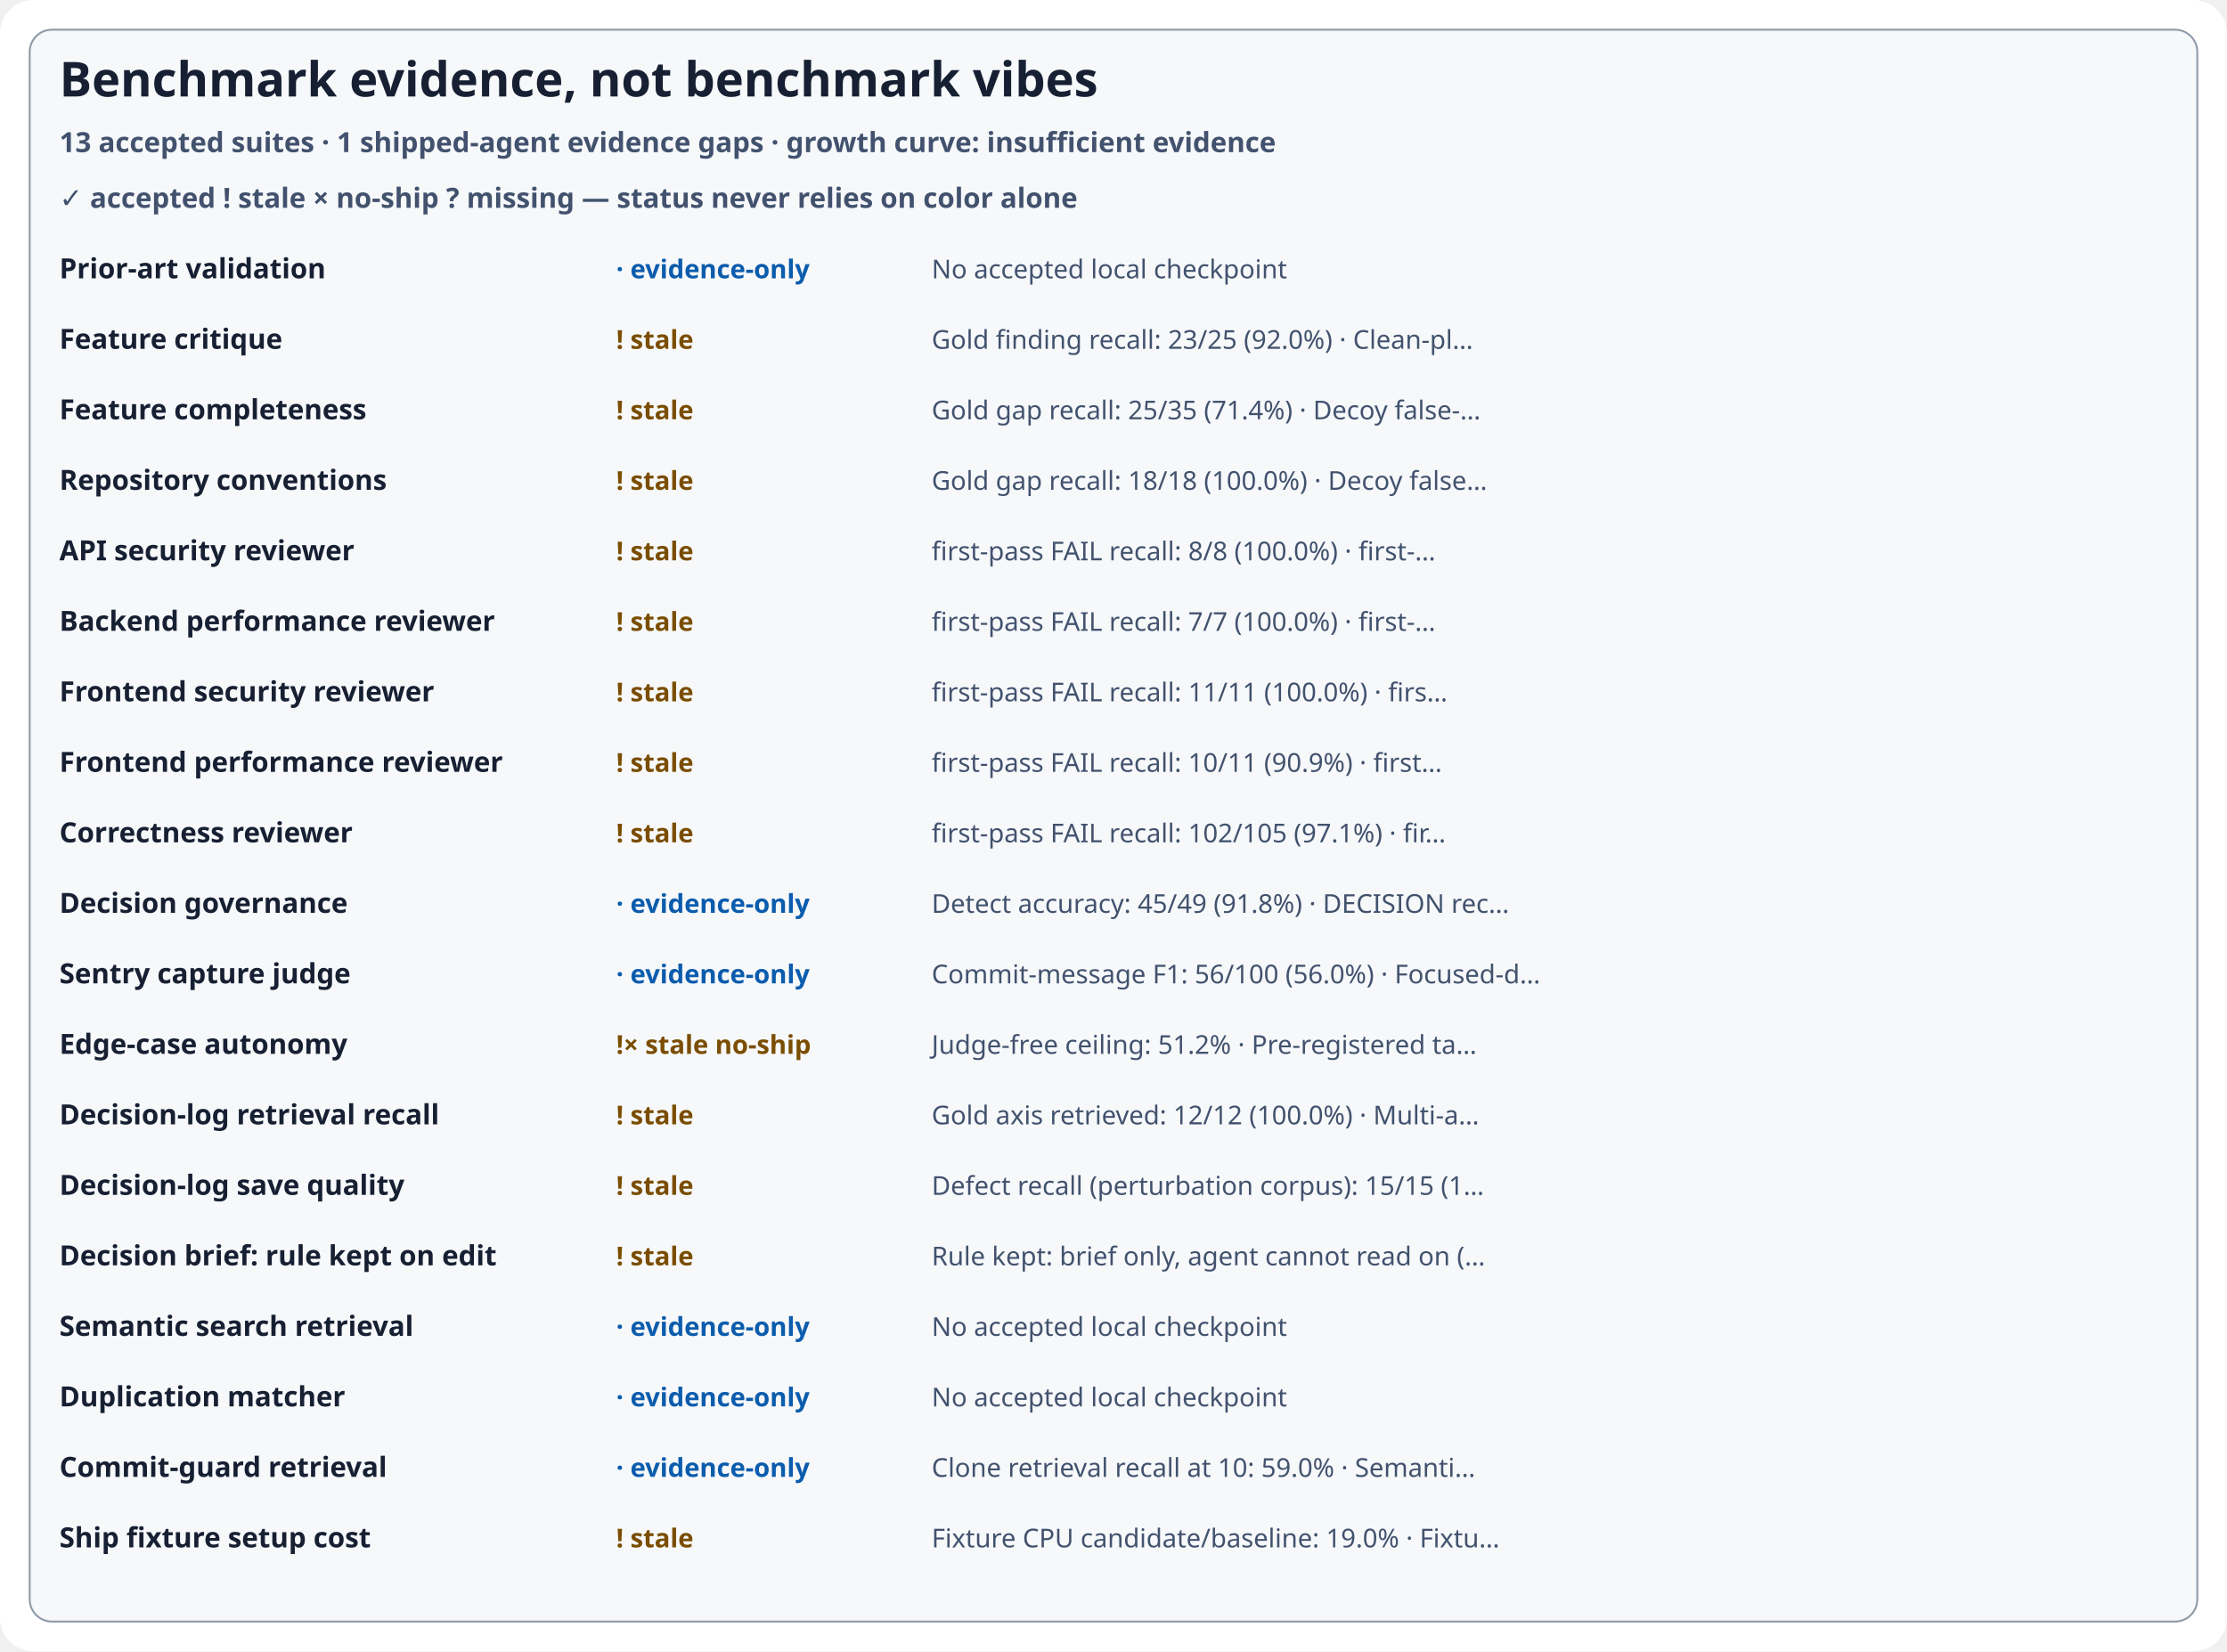
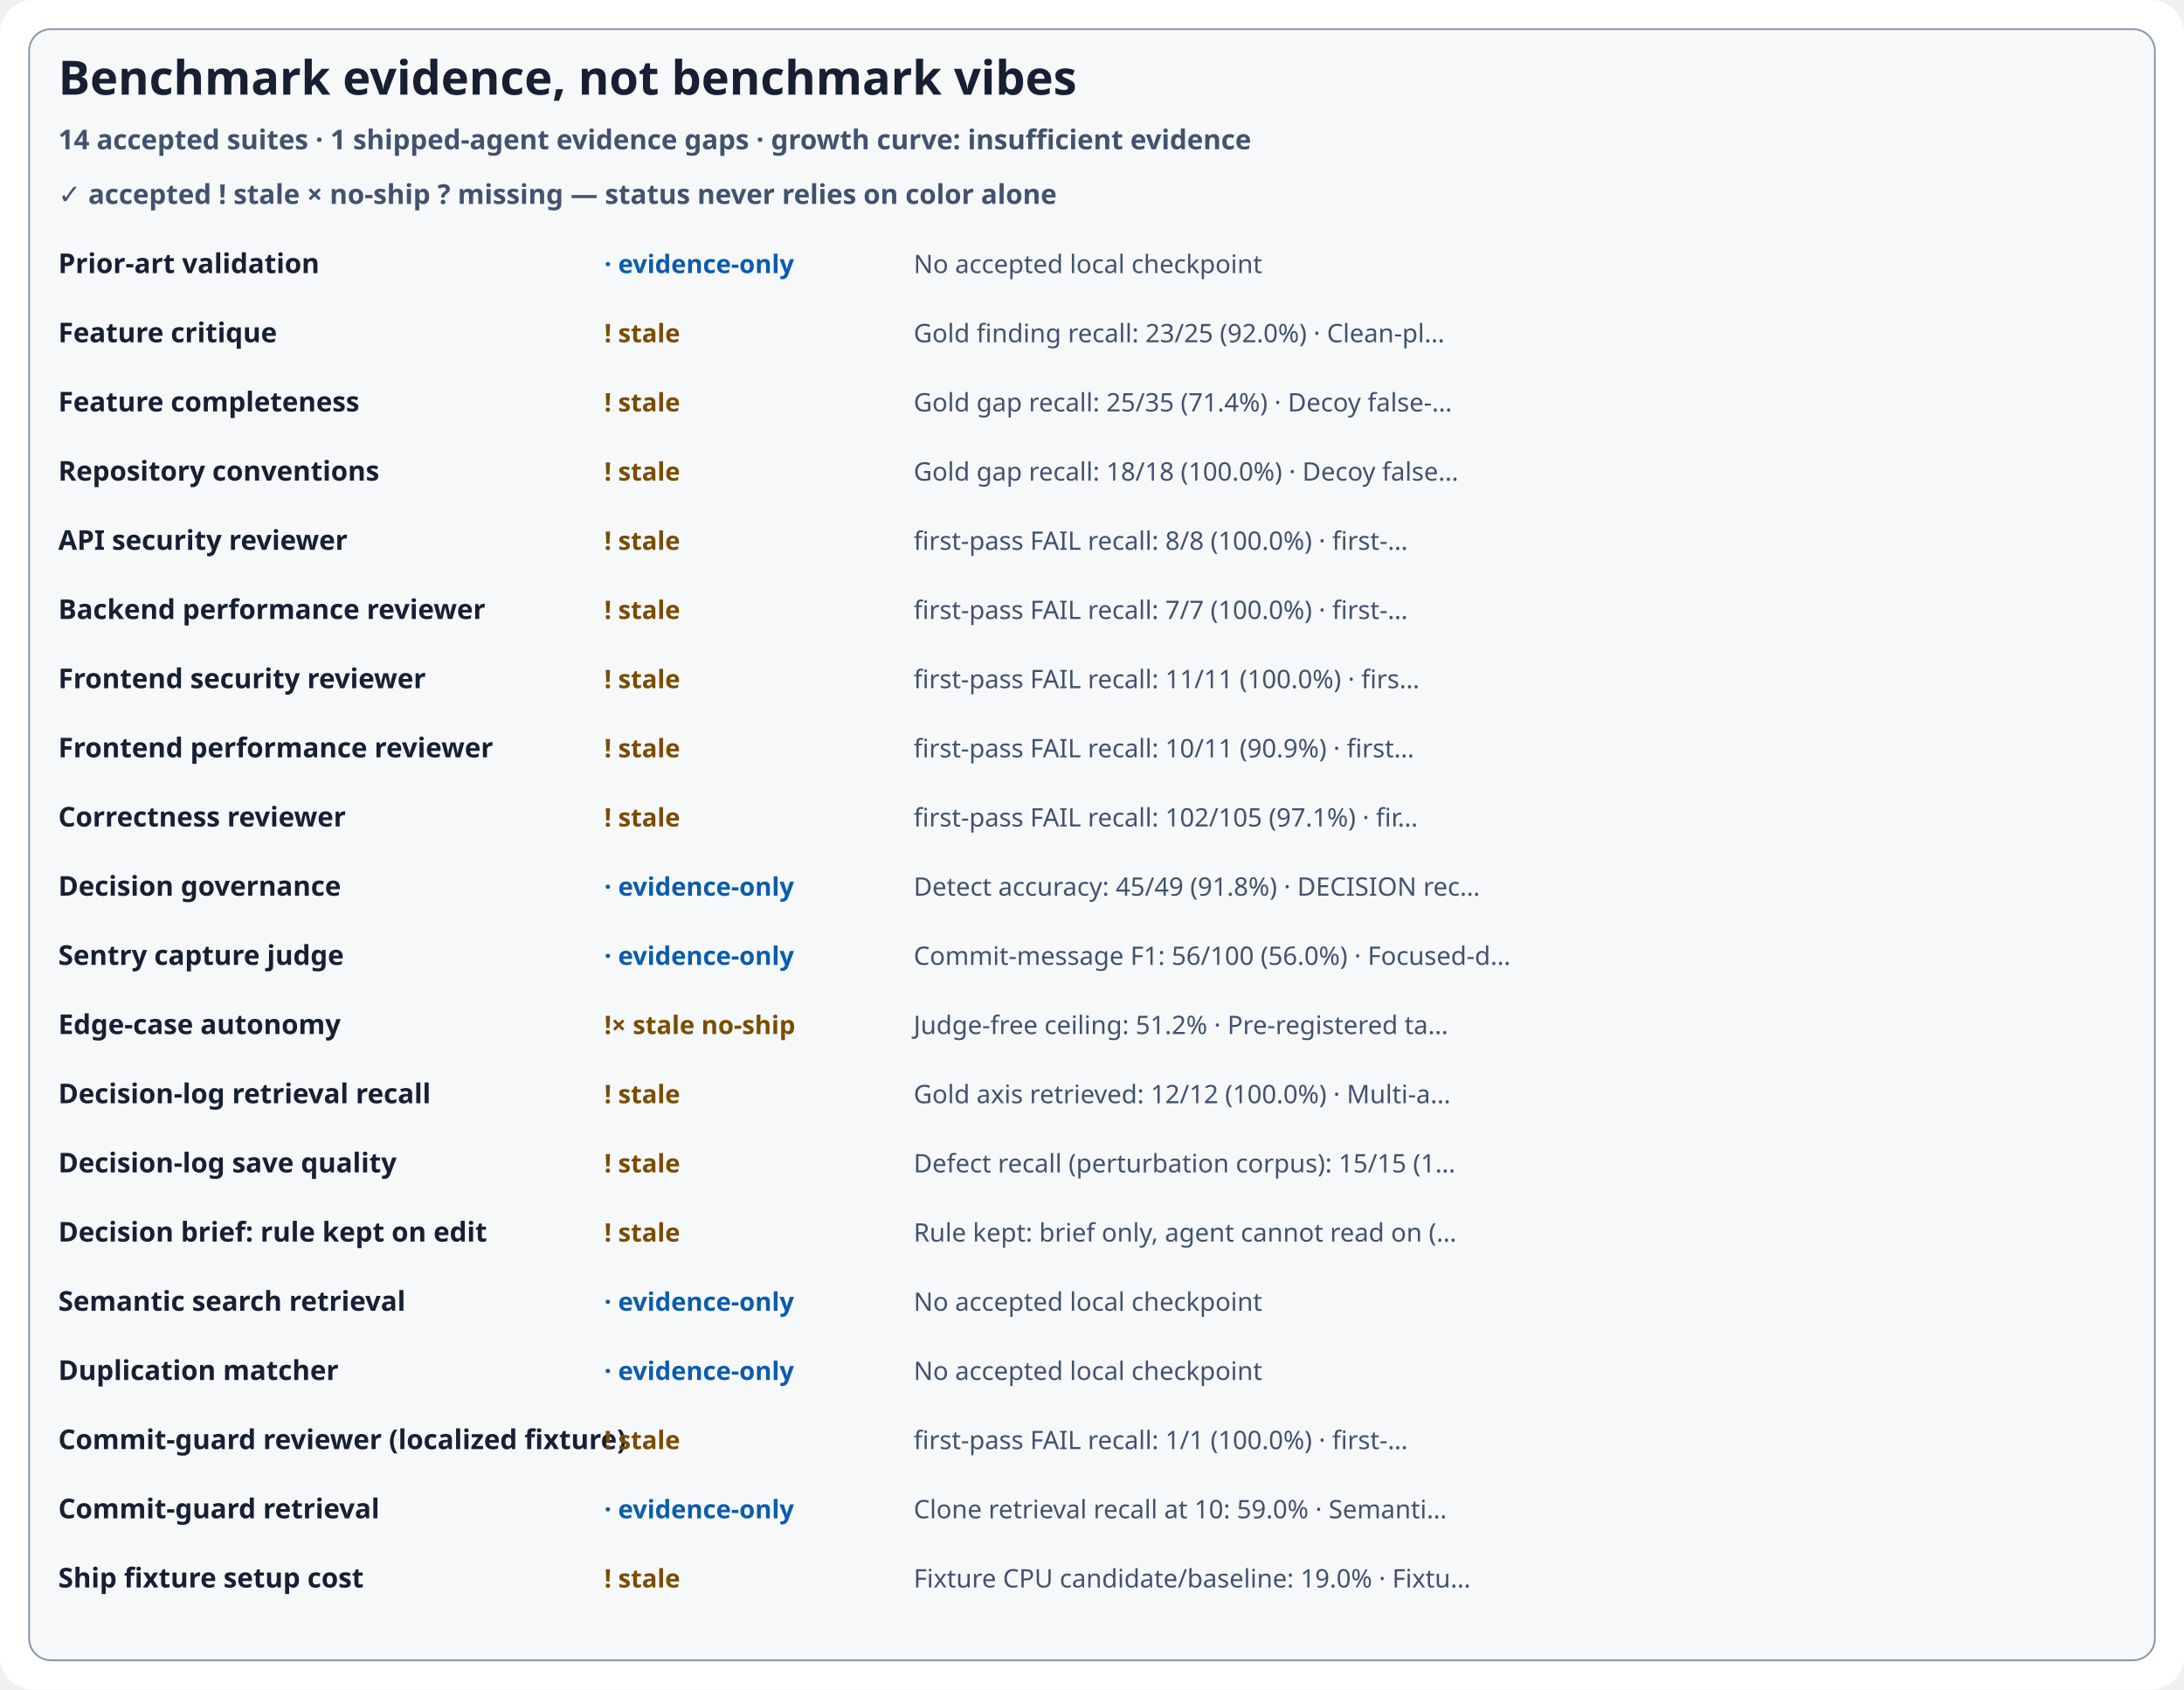
- <svg xmlns="http://www.w3.org/2000/svg" width="1200" height="890" viewBox="0 0 1200 890" role="img" aria-labelledby="title desc">
+ <svg xmlns="http://www.w3.org/2000/svg" width="1200" height="928" viewBox="0 0 1200 928" role="img" aria-labelledby="title desc">
  <style>
  .title{font:700 26px ui-sans-serif,system-ui;fill:#172033} .summary{font:600 15px ui-sans-serif,system-ui;fill:#42526E}
  .suite{font:600 15px ui-sans-serif,system-ui;fill:#172033} .metric{font:14px ui-sans-serif,system-ui;fill:#42526E}
  .status{font:700 14px ui-sans-serif,system-ui}.good{fill:#146B3A}.warn{fill:#7A4D00}.bad{fill:#A61B1B}.info{fill:#0B5CAD}
</style>
-   <rect width="1200" height="890" rx="18" fill="#FFFFFF" />
-   <rect x="16" y="16" width="1168" height="858" rx="12" fill="#F6F8FA" stroke="#8C99A6" />
+   <rect width="1200" height="928" rx="18" fill="#FFFFFF" />
+   <rect x="16" y="16" width="1168" height="896" rx="12" fill="#F6F8FA" stroke="#8C99A6" />
  <text class="title" x="32" y="52">Benchmark evidence, not benchmark vibes</text>
-   <text class="summary" x="32" y="82">13 accepted suites · 1 shipped-agent evidence gaps · growth curve: insufficient evidence</text>
+   <text class="summary" x="32" y="82">14 accepted suites · 1 shipped-agent evidence gaps · growth curve: insufficient evidence</text>
  <text class="summary" x="32" y="112">✓ accepted   ! stale   × no-ship   ? missing — status never relies on color alone</text>
  <g transform="translate(32 150)">
    <text class="suite" y="0">Prior-art validation</text>
    <text class="status info" x="300" y="0">· evidence-only</text>
    <text class="metric" x="470" y="0">No accepted local checkpoint</text>
  </g>
  <g transform="translate(32 188)">
    <text class="suite" y="0">Feature critique</text>
    <text class="status warn" x="300" y="0">! stale</text>
    <text class="metric" x="470" y="0">Gold finding recall: 23/25 (92.0%) · Clean-pl…</text>
  </g>
  <g transform="translate(32 226)">
    <text class="suite" y="0">Feature completeness</text>
    <text class="status warn" x="300" y="0">! stale</text>
    <text class="metric" x="470" y="0">Gold gap recall: 25/35 (71.4%) · Decoy false-…</text>
  </g>
  <g transform="translate(32 264)">
    <text class="suite" y="0">Repository conventions</text>
    <text class="status warn" x="300" y="0">! stale</text>
    <text class="metric" x="470" y="0">Gold gap recall: 18/18 (100.0%) · Decoy false…</text>
  </g>
  <g transform="translate(32 302)">
    <text class="suite" y="0">API security reviewer</text>
    <text class="status warn" x="300" y="0">! stale</text>
    <text class="metric" x="470" y="0">first-pass FAIL recall: 8/8 (100.0%) · first-…</text>
  </g>
  <g transform="translate(32 340)">
    <text class="suite" y="0">Backend performance reviewer</text>
    <text class="status warn" x="300" y="0">! stale</text>
    <text class="metric" x="470" y="0">first-pass FAIL recall: 7/7 (100.0%) · first-…</text>
  </g>
  <g transform="translate(32 378)">
    <text class="suite" y="0">Frontend security reviewer</text>
    <text class="status warn" x="300" y="0">! stale</text>
    <text class="metric" x="470" y="0">first-pass FAIL recall: 11/11 (100.0%) · firs…</text>
  </g>
  <g transform="translate(32 416)">
    <text class="suite" y="0">Frontend performance reviewer</text>
    <text class="status warn" x="300" y="0">! stale</text>
    <text class="metric" x="470" y="0">first-pass FAIL recall: 10/11 (90.9%) · first…</text>
  </g>
  <g transform="translate(32 454)">
    <text class="suite" y="0">Correctness reviewer</text>
    <text class="status warn" x="300" y="0">! stale</text>
    <text class="metric" x="470" y="0">first-pass FAIL recall: 102/105 (97.1%) · fir…</text>
  </g>
  <g transform="translate(32 492)">
    <text class="suite" y="0">Decision governance</text>
    <text class="status info" x="300" y="0">· evidence-only</text>
    <text class="metric" x="470" y="0">Detect accuracy: 45/49 (91.8%) · DECISION rec…</text>
  </g>
  <g transform="translate(32 530)">
    <text class="suite" y="0">Sentry capture judge</text>
    <text class="status info" x="300" y="0">· evidence-only</text>
    <text class="metric" x="470" y="0">Commit-message F1: 56/100 (56.0%) · Focused-d…</text>
  </g>
  <g transform="translate(32 568)">
    <text class="suite" y="0">Edge-case autonomy</text>
    <text class="status warn" x="300" y="0">!× stale no-ship</text>
    <text class="metric" x="470" y="0">Judge-free ceiling: 51.2% · Pre-registered ta…</text>
  </g>
  <g transform="translate(32 606)">
    <text class="suite" y="0">Decision-log retrieval recall</text>
    <text class="status warn" x="300" y="0">! stale</text>
    <text class="metric" x="470" y="0">Gold axis retrieved: 12/12 (100.0%) · Multi-a…</text>
  </g>
  <g transform="translate(32 644)">
    <text class="suite" y="0">Decision-log save quality</text>
    <text class="status warn" x="300" y="0">! stale</text>
    <text class="metric" x="470" y="0">Defect recall (perturbation corpus): 15/15 (1…</text>
  </g>
  <g transform="translate(32 682)">
    <text class="suite" y="0">Decision brief: rule kept on edit</text>
    <text class="status warn" x="300" y="0">! stale</text>
    <text class="metric" x="470" y="0">Rule kept: brief only, agent cannot read on (…</text>
  </g>
  <g transform="translate(32 720)">
    <text class="suite" y="0">Semantic search retrieval</text>
    <text class="status info" x="300" y="0">· evidence-only</text>
    <text class="metric" x="470" y="0">No accepted local checkpoint</text>
  </g>
  <g transform="translate(32 758)">
    <text class="suite" y="0">Duplication matcher</text>
    <text class="status info" x="300" y="0">· evidence-only</text>
    <text class="metric" x="470" y="0">No accepted local checkpoint</text>
  </g>
  <g transform="translate(32 796)">
+     <text class="suite" y="0">Commit-guard reviewer (localized fixture)</text>
+     <text class="status warn" x="300" y="0">! stale</text>
+     <text class="metric" x="470" y="0">first-pass FAIL recall: 1/1 (100.0%) · first-…</text>
+   </g>
+   <g transform="translate(32 834)">
    <text class="suite" y="0">Commit-guard retrieval</text>
    <text class="status info" x="300" y="0">· evidence-only</text>
    <text class="metric" x="470" y="0">Clone retrieval recall at 10: 59.0% · Semanti…</text>
  </g>
-   <g transform="translate(32 834)">
+   <g transform="translate(32 872)">
    <text class="suite" y="0">Ship fixture setup cost</text>
    <text class="status warn" x="300" y="0">! stale</text>
    <text class="metric" x="470" y="0">Fixture CPU candidate/baseline: 19.0% · Fixtu…</text>
  </g>
</svg>
